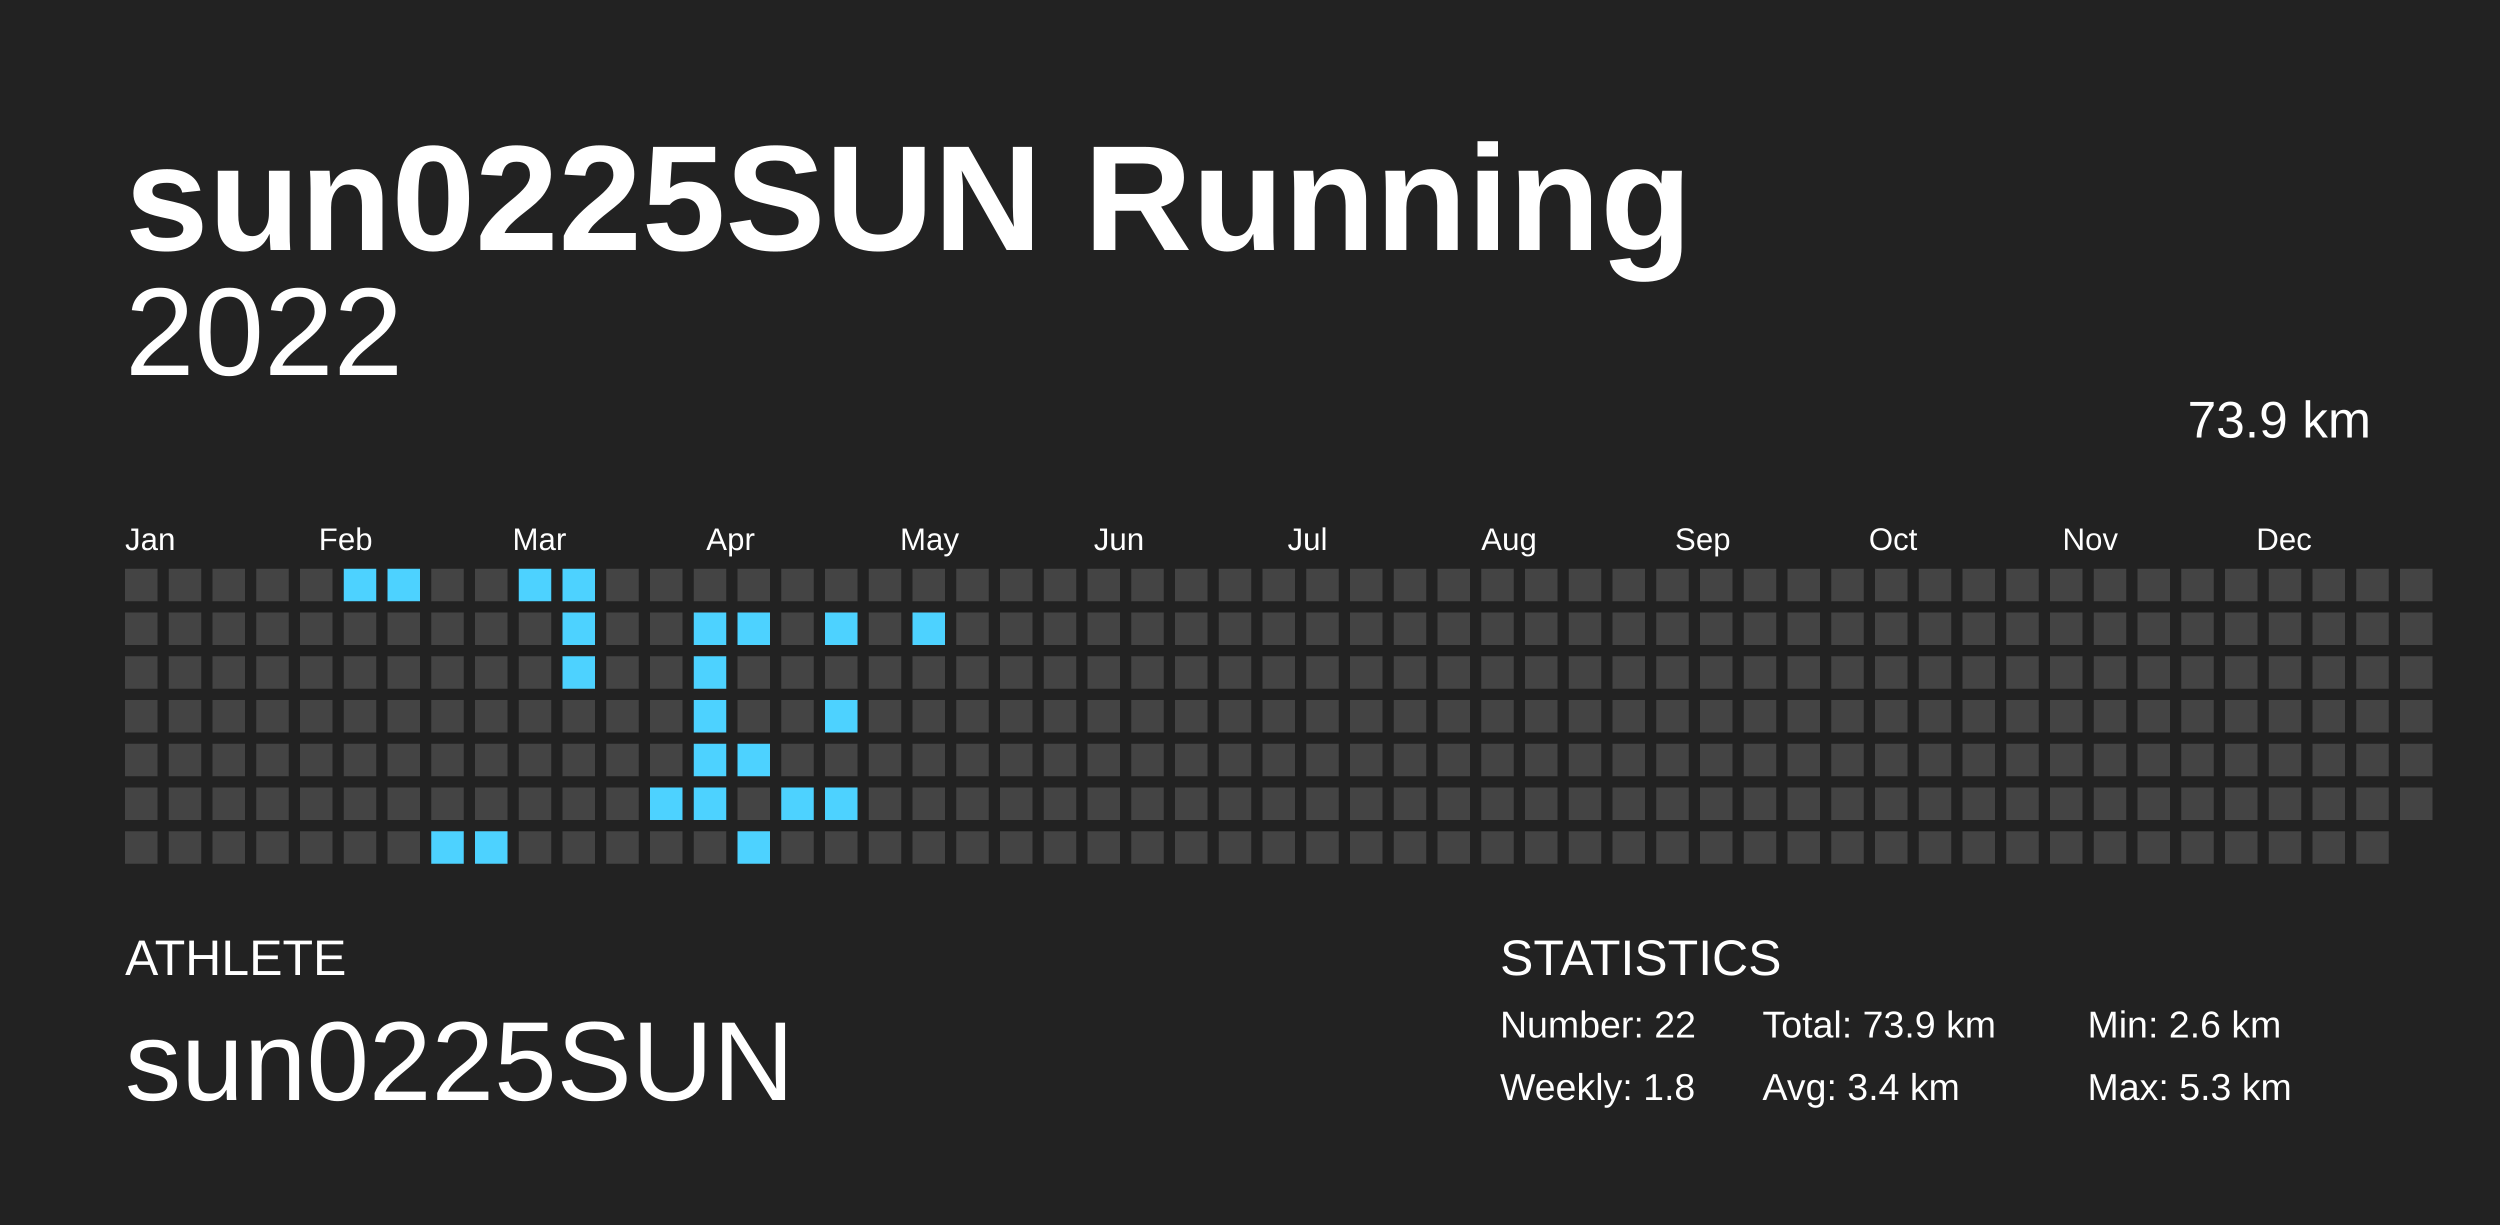
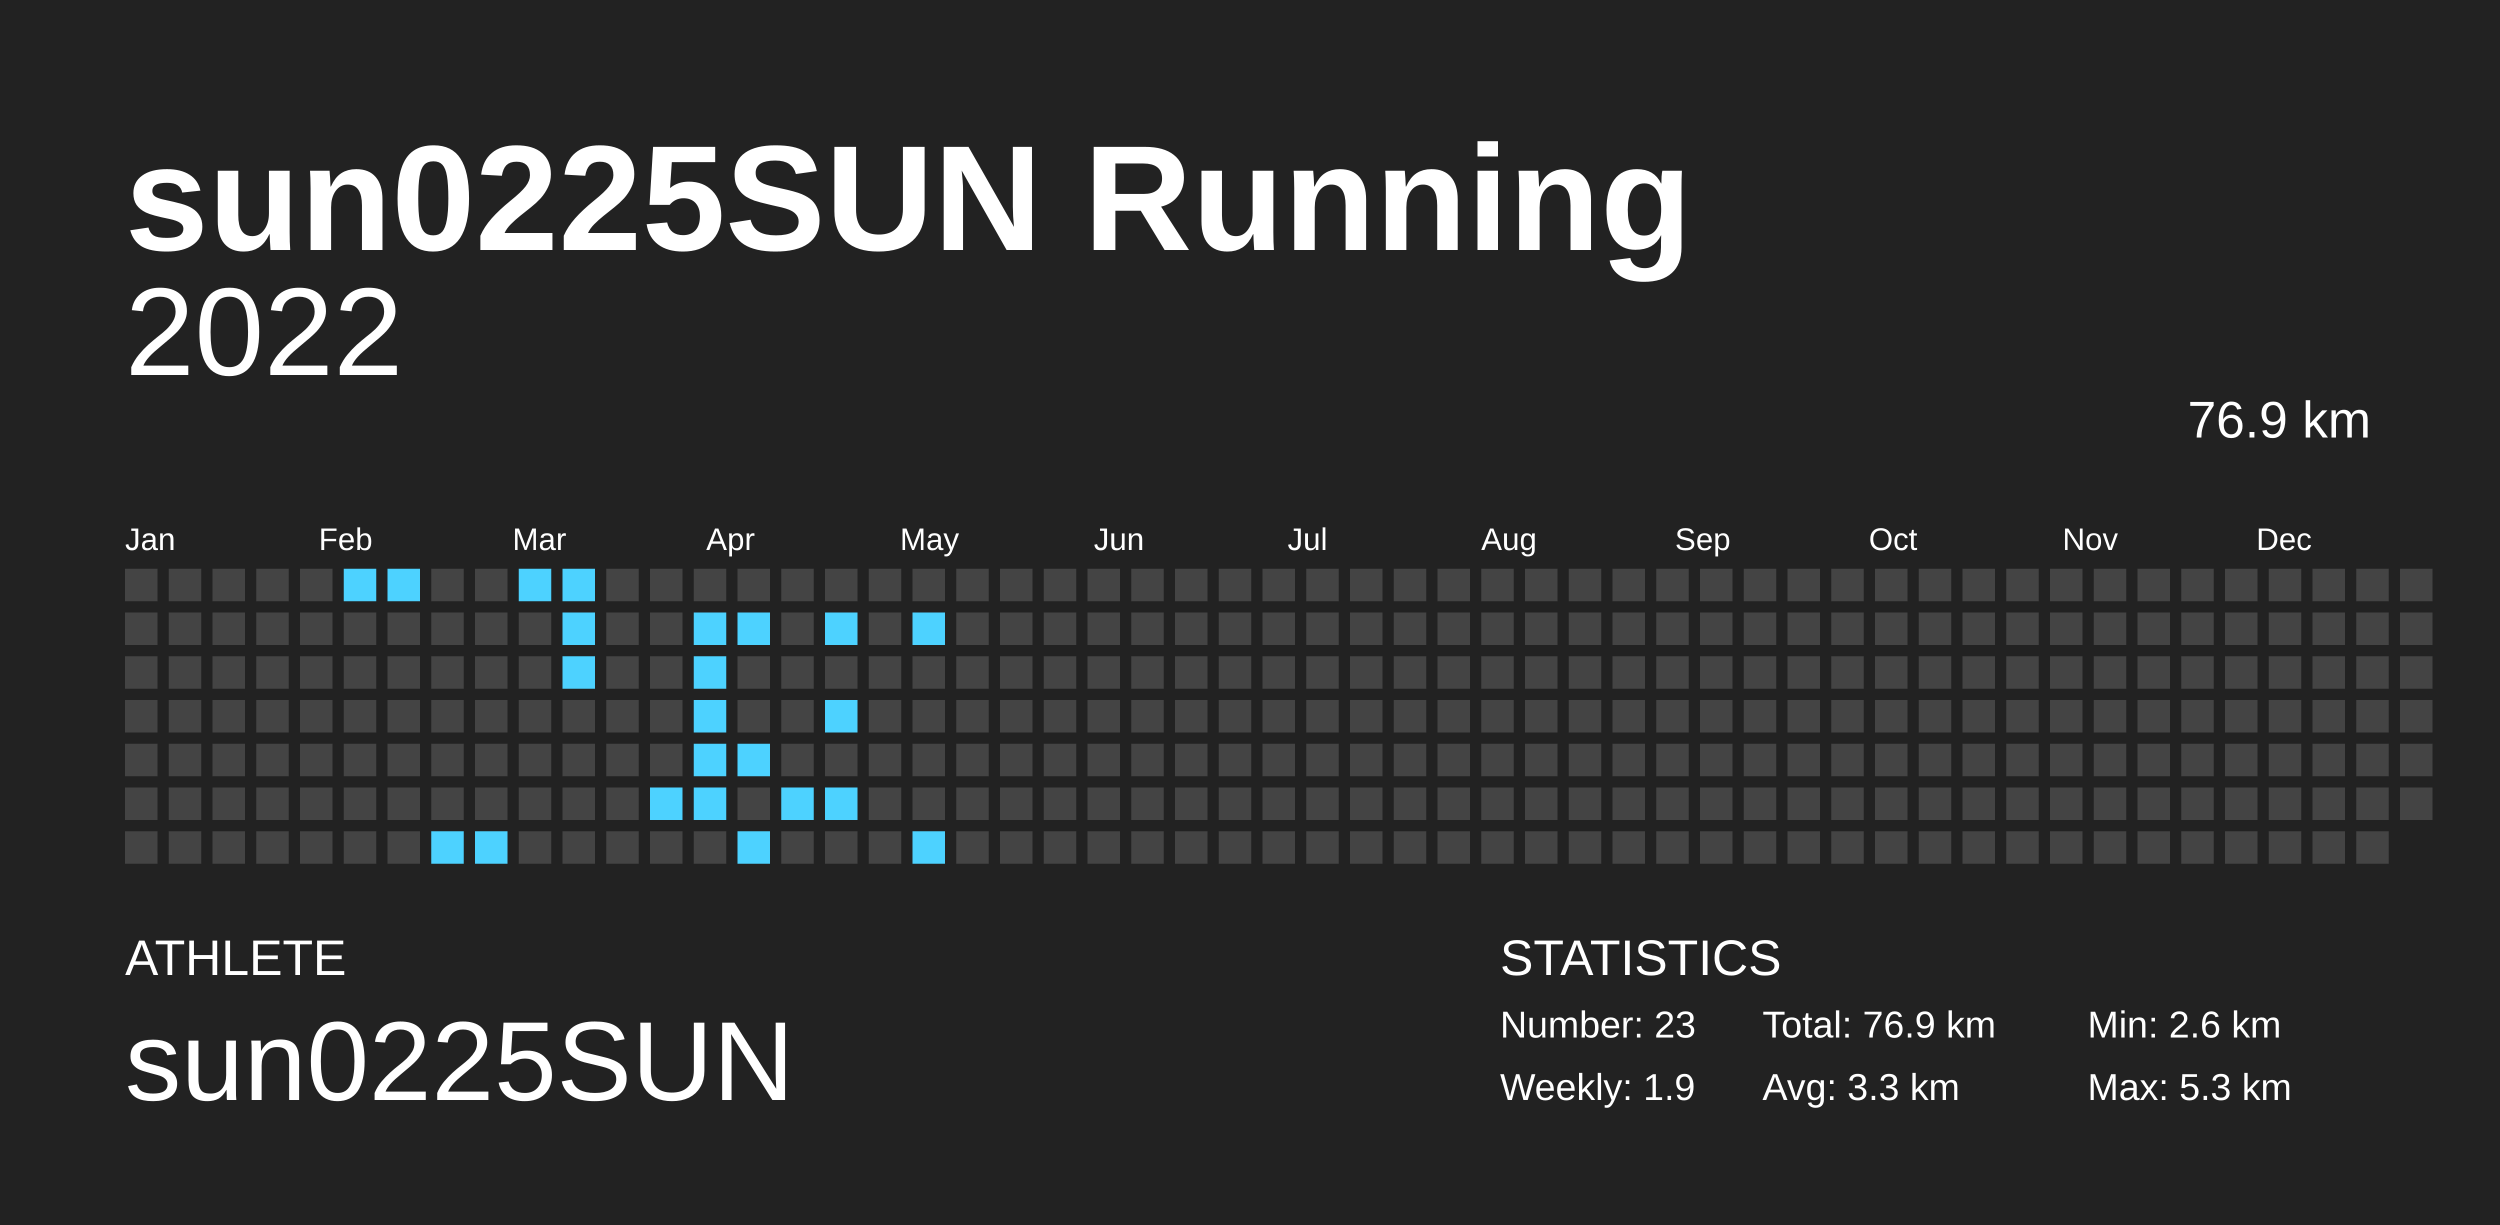
<svg xmlns="http://www.w3.org/2000/svg" baseProfile="full" height="98mm" version="1.1" viewBox="0,0,200,98" width="200mm">
  <defs />
  <rect fill="#222222" height="98" width="200" x="0" y="0" />
  <text fill="#FFFFFF" style="font-size:12px; font-family:Arial; font-weight:bold;" x="10" y="20">sun0225SUN Running</text>
  <text fill="#FFFFFF" style="font-size:4px; font-family:Arial" x="10" y="78">ATHLETE</text>
  <text fill="#FFFFFF" style="font-size:9px; font-family:Arial" x="10" y="88">sun0225SUN</text>
  <text fill="#FFFFFF" style="font-size:4px; font-family:Arial" x="120" y="78">STATISTICS</text>
-   <text fill="#FFFFFF" style="font-size:3px; font-family:Arial" x="120" y="83">Number: 22</text>
-   <text fill="#FFFFFF" style="font-size:3px; font-family:Arial" x="120" y="88">Weekly: 1.8</text>
-   <text fill="#FFFFFF" style="font-size:3px; font-family:Arial" x="141" y="83">Total: 73.9 km</text>
-   <text fill="#FFFFFF" style="font-size:3px; font-family:Arial" x="141" y="88">Avg: 3.4 km</text>
+   <text fill="#FFFFFF" style="font-size:3px; font-family:Arial" x="120" y="83">Number: 23</text>
+   <text fill="#FFFFFF" style="font-size:3px; font-family:Arial" x="120" y="88">Weekly: 1.9</text>
+   <text fill="#FFFFFF" style="font-size:3px; font-family:Arial" x="141" y="83">Total: 76.9 km</text>
+   <text fill="#FFFFFF" style="font-size:3px; font-family:Arial" x="141" y="88">Avg: 3.3 km</text>
  <text fill="#FFFFFF" style="font-size:3px; font-family:Arial" x="167" y="83">Min: 2.6 km</text>
  <text fill="#FFFFFF" style="font-size:3px; font-family:Arial" x="167" y="88">Max: 5.3 km</text>
  <text alignment-baseline="hanging" fill="#FFFFFF" style="font-size:10.0px; font-family:Arial;" x="10" y="30">2022</text>
-   <text alignment-baseline="hanging" fill="#FFFFFF" style="font-size:4.125px; font-family:Arial;" x="175" y="35">73.9 km</text>
+   <text alignment-baseline="hanging" fill="#FFFFFF" style="font-size:4.125px; font-family:Arial;" x="175" y="35">76.9 km</text>
  <text fill="#FFFFFF" style="font-size:2.5px; font-family:Arial" x="10.0" y="44">Jan</text>
  <text fill="#FFFFFF" style="font-size:2.5px; font-family:Arial" x="25.5" y="44">Feb</text>
  <text fill="#FFFFFF" style="font-size:2.5px; font-family:Arial" x="41.0" y="44">Mar</text>
  <text fill="#FFFFFF" style="font-size:2.5px; font-family:Arial" x="56.5" y="44">Apr</text>
  <text fill="#FFFFFF" style="font-size:2.5px; font-family:Arial" x="72.0" y="44">May</text>
  <text fill="#FFFFFF" style="font-size:2.5px; font-family:Arial" x="87.5" y="44">Jun</text>
  <text fill="#FFFFFF" style="font-size:2.5px; font-family:Arial" x="103.0" y="44">Jul</text>
  <text fill="#FFFFFF" style="font-size:2.5px; font-family:Arial" x="118.5" y="44">Aug</text>
  <text fill="#FFFFFF" style="font-size:2.5px; font-family:Arial" x="134.0" y="44">Sep</text>
  <text fill="#FFFFFF" style="font-size:2.5px; font-family:Arial" x="149.5" y="44">Oct</text>
  <text fill="#FFFFFF" style="font-size:2.5px; font-family:Arial" x="165.0" y="44">Nov</text>
  <text fill="#FFFFFF" style="font-size:2.5px; font-family:Arial" x="180.5" y="44">Dec</text>
  <rect fill="#444444" height="2.6" width="2.6" x="10.0" y="45.5" />
  <rect fill="#444444" height="2.6" width="2.6" x="10.0" y="49.0" />
  <rect fill="#444444" height="2.6" width="2.6" x="10.0" y="52.5" />
  <rect fill="#444444" height="2.6" width="2.6" x="10.0" y="56.0" />
  <rect fill="#444444" height="2.6" width="2.6" x="10.0" y="59.5" />
  <rect fill="#444444" height="2.6" width="2.6" x="10.0" y="63.0" />
  <rect fill="#444444" height="2.6" width="2.6" x="10.0" y="66.5" />
  <rect fill="#444444" height="2.6" width="2.6" x="13.5" y="45.5" />
  <rect fill="#444444" height="2.6" width="2.6" x="13.5" y="49.0" />
  <rect fill="#444444" height="2.6" width="2.6" x="13.5" y="52.5" />
  <rect fill="#444444" height="2.6" width="2.6" x="13.5" y="56.0" />
  <rect fill="#444444" height="2.6" width="2.6" x="13.5" y="59.5" />
  <rect fill="#444444" height="2.6" width="2.6" x="13.5" y="63.0" />
  <rect fill="#444444" height="2.6" width="2.6" x="13.5" y="66.5" />
  <rect fill="#444444" height="2.6" width="2.6" x="17.0" y="45.5" />
  <rect fill="#444444" height="2.6" width="2.6" x="17.0" y="49.0" />
  <rect fill="#444444" height="2.6" width="2.6" x="17.0" y="52.5" />
  <rect fill="#444444" height="2.6" width="2.6" x="17.0" y="56.0" />
  <rect fill="#444444" height="2.6" width="2.6" x="17.0" y="59.5" />
  <rect fill="#444444" height="2.6" width="2.6" x="17.0" y="63.0" />
  <rect fill="#444444" height="2.6" width="2.6" x="17.0" y="66.5" />
  <rect fill="#444444" height="2.6" width="2.6" x="20.5" y="45.5" />
  <rect fill="#444444" height="2.6" width="2.6" x="20.5" y="49.0" />
  <rect fill="#444444" height="2.6" width="2.6" x="20.5" y="52.5" />
  <rect fill="#444444" height="2.6" width="2.6" x="20.5" y="56.0" />
  <rect fill="#444444" height="2.6" width="2.6" x="20.5" y="59.5" />
  <rect fill="#444444" height="2.6" width="2.6" x="20.5" y="63.0" />
  <rect fill="#444444" height="2.6" width="2.6" x="20.5" y="66.5" />
  <rect fill="#444444" height="2.6" width="2.6" x="24.0" y="45.5" />
  <rect fill="#444444" height="2.6" width="2.6" x="24.0" y="49.0" />
  <rect fill="#444444" height="2.6" width="2.6" x="24.0" y="52.5" />
  <rect fill="#444444" height="2.6" width="2.6" x="24.0" y="56.0" />
  <rect fill="#444444" height="2.6" width="2.6" x="24.0" y="59.5" />
  <rect fill="#444444" height="2.6" width="2.6" x="24.0" y="63.0" />
  <rect fill="#444444" height="2.6" width="2.6" x="24.0" y="66.5" />
  <rect fill="#4dd2ff" height="2.6" width="2.6" x="27.5" y="45.5" />
  <rect fill="#444444" height="2.6" width="2.6" x="27.5" y="49.0" />
  <rect fill="#444444" height="2.6" width="2.6" x="27.5" y="52.5" />
  <rect fill="#444444" height="2.6" width="2.6" x="27.5" y="56.0" />
  <rect fill="#444444" height="2.6" width="2.6" x="27.5" y="59.5" />
  <rect fill="#444444" height="2.6" width="2.6" x="27.5" y="63.0" />
  <rect fill="#444444" height="2.6" width="2.6" x="27.5" y="66.5" />
  <rect fill="#4dd2ff" height="2.6" width="2.6" x="31.0" y="45.5" />
  <rect fill="#444444" height="2.6" width="2.6" x="31.0" y="49.0" />
  <rect fill="#444444" height="2.6" width="2.6" x="31.0" y="52.5" />
  <rect fill="#444444" height="2.6" width="2.6" x="31.0" y="56.0" />
  <rect fill="#444444" height="2.6" width="2.6" x="31.0" y="59.5" />
  <rect fill="#444444" height="2.6" width="2.6" x="31.0" y="63.0" />
  <rect fill="#444444" height="2.6" width="2.6" x="31.0" y="66.5" />
  <rect fill="#444444" height="2.6" width="2.6" x="34.5" y="45.5" />
  <rect fill="#444444" height="2.6" width="2.6" x="34.5" y="49.0" />
  <rect fill="#444444" height="2.6" width="2.6" x="34.5" y="52.5" />
  <rect fill="#444444" height="2.6" width="2.6" x="34.5" y="56.0" />
  <rect fill="#444444" height="2.6" width="2.6" x="34.5" y="59.5" />
  <rect fill="#444444" height="2.6" width="2.6" x="34.5" y="63.0" />
  <rect fill="#4dd2ff" height="2.6" width="2.6" x="34.5" y="66.5" />
  <rect fill="#444444" height="2.6" width="2.6" x="38.0" y="45.5" />
  <rect fill="#444444" height="2.6" width="2.6" x="38.0" y="49.0" />
  <rect fill="#444444" height="2.6" width="2.6" x="38.0" y="52.5" />
  <rect fill="#444444" height="2.6" width="2.6" x="38.0" y="56.0" />
  <rect fill="#444444" height="2.6" width="2.6" x="38.0" y="59.5" />
  <rect fill="#444444" height="2.6" width="2.6" x="38.0" y="63.0" />
  <rect fill="#4dd2ff" height="2.6" width="2.6" x="38.0" y="66.5" />
  <rect fill="#4dd2ff" height="2.6" width="2.6" x="41.5" y="45.5" />
  <rect fill="#444444" height="2.6" width="2.6" x="41.5" y="49.0" />
  <rect fill="#444444" height="2.6" width="2.6" x="41.5" y="52.5" />
  <rect fill="#444444" height="2.6" width="2.6" x="41.5" y="56.0" />
  <rect fill="#444444" height="2.6" width="2.6" x="41.5" y="59.5" />
  <rect fill="#444444" height="2.6" width="2.6" x="41.5" y="63.0" />
  <rect fill="#444444" height="2.6" width="2.6" x="41.5" y="66.5" />
  <rect fill="#4dd2ff" height="2.6" width="2.6" x="45.0" y="45.5" />
  <rect fill="#4dd2ff" height="2.6" width="2.6" x="45.0" y="49.0" />
  <rect fill="#4dd2ff" height="2.6" width="2.6" x="45.0" y="52.5" />
  <rect fill="#444444" height="2.6" width="2.6" x="45.0" y="56.0" />
  <rect fill="#444444" height="2.6" width="2.6" x="45.0" y="59.5" />
  <rect fill="#444444" height="2.6" width="2.6" x="45.0" y="63.0" />
  <rect fill="#444444" height="2.6" width="2.6" x="45.0" y="66.5" />
  <rect fill="#444444" height="2.6" width="2.6" x="48.5" y="45.5" />
  <rect fill="#444444" height="2.6" width="2.6" x="48.5" y="49.0" />
  <rect fill="#444444" height="2.6" width="2.6" x="48.5" y="52.5" />
  <rect fill="#444444" height="2.6" width="2.6" x="48.5" y="56.0" />
  <rect fill="#444444" height="2.6" width="2.6" x="48.5" y="59.5" />
  <rect fill="#444444" height="2.6" width="2.6" x="48.5" y="63.0" />
  <rect fill="#444444" height="2.6" width="2.6" x="48.5" y="66.5" />
  <rect fill="#444444" height="2.6" width="2.6" x="52.0" y="45.5" />
  <rect fill="#444444" height="2.6" width="2.6" x="52.0" y="49.0" />
  <rect fill="#444444" height="2.6" width="2.6" x="52.0" y="52.5" />
  <rect fill="#444444" height="2.6" width="2.6" x="52.0" y="56.0" />
  <rect fill="#444444" height="2.6" width="2.6" x="52.0" y="59.5" />
  <rect fill="#4dd2ff" height="2.6" width="2.6" x="52.0" y="63.0" />
  <rect fill="#444444" height="2.6" width="2.6" x="52.0" y="66.5" />
  <rect fill="#444444" height="2.6" width="2.6" x="55.5" y="45.5" />
  <rect fill="#4dd2ff" height="2.6" width="2.6" x="55.5" y="49.0" />
  <rect fill="#4dd2ff" height="2.6" width="2.6" x="55.5" y="52.5" />
  <rect fill="#4dd2ff" height="2.6" width="2.6" x="55.5" y="56.0" />
  <rect fill="#4dd2ff" height="2.6" width="2.6" x="55.5" y="59.5" />
  <rect fill="#4dd2ff" height="2.6" width="2.6" x="55.5" y="63.0" />
  <rect fill="#444444" height="2.6" width="2.6" x="55.5" y="66.5" />
  <rect fill="#444444" height="2.6" width="2.6" x="59.0" y="45.5" />
  <rect fill="#4dd2ff" height="2.6" width="2.6" x="59.0" y="49.0" />
  <rect fill="#444444" height="2.6" width="2.6" x="59.0" y="52.5" />
  <rect fill="#444444" height="2.6" width="2.6" x="59.0" y="56.0" />
  <rect fill="#4dd2ff" height="2.6" width="2.6" x="59.0" y="59.5" />
  <rect fill="#444444" height="2.6" width="2.6" x="59.0" y="63.0" />
  <rect fill="#4dd2ff" height="2.6" width="2.6" x="59.0" y="66.5" />
  <rect fill="#444444" height="2.6" width="2.6" x="62.5" y="45.5" />
  <rect fill="#444444" height="2.6" width="2.6" x="62.5" y="49.0" />
  <rect fill="#444444" height="2.6" width="2.6" x="62.5" y="52.5" />
  <rect fill="#444444" height="2.6" width="2.6" x="62.5" y="56.0" />
  <rect fill="#444444" height="2.6" width="2.6" x="62.5" y="59.5" />
  <rect fill="#4dd2ff" height="2.6" width="2.6" x="62.5" y="63.0" />
  <rect fill="#444444" height="2.6" width="2.6" x="62.5" y="66.5" />
  <rect fill="#444444" height="2.6" width="2.6" x="66.0" y="45.5" />
  <rect fill="#4dd2ff" height="2.6" width="2.6" x="66.0" y="49.0" />
  <rect fill="#444444" height="2.6" width="2.6" x="66.0" y="52.5" />
  <rect fill="#4dd2ff" height="2.6" width="2.6" x="66.0" y="56.0" />
  <rect fill="#444444" height="2.6" width="2.6" x="66.0" y="59.5" />
  <rect fill="#4dd2ff" height="2.6" width="2.6" x="66.0" y="63.0" />
  <rect fill="#444444" height="2.6" width="2.6" x="66.0" y="66.5" />
  <rect fill="#444444" height="2.6" width="2.6" x="69.5" y="45.5" />
  <rect fill="#444444" height="2.6" width="2.6" x="69.5" y="49.0" />
  <rect fill="#444444" height="2.6" width="2.6" x="69.5" y="52.5" />
  <rect fill="#444444" height="2.6" width="2.6" x="69.5" y="56.0" />
  <rect fill="#444444" height="2.6" width="2.6" x="69.5" y="59.5" />
  <rect fill="#444444" height="2.6" width="2.6" x="69.5" y="63.0" />
  <rect fill="#444444" height="2.6" width="2.6" x="69.5" y="66.5" />
  <rect fill="#444444" height="2.6" width="2.6" x="73.0" y="45.5" />
  <rect fill="#4dd2ff" height="2.6" width="2.6" x="73.0" y="49.0" />
  <rect fill="#444444" height="2.6" width="2.6" x="73.0" y="52.5" />
  <rect fill="#444444" height="2.6" width="2.6" x="73.0" y="56.0" />
  <rect fill="#444444" height="2.6" width="2.6" x="73.0" y="59.5" />
  <rect fill="#444444" height="2.6" width="2.6" x="73.0" y="63.0" />
-   <rect fill="#444444" height="2.6" width="2.6" x="73.0" y="66.5" />
+   <rect fill="#4dd2ff" height="2.6" width="2.6" x="73.0" y="66.5" />
  <rect fill="#444444" height="2.6" width="2.6" x="76.5" y="45.5" />
  <rect fill="#444444" height="2.6" width="2.6" x="76.5" y="49.0" />
  <rect fill="#444444" height="2.6" width="2.6" x="76.5" y="52.5" />
  <rect fill="#444444" height="2.6" width="2.6" x="76.5" y="56.0" />
  <rect fill="#444444" height="2.6" width="2.6" x="76.5" y="59.5" />
  <rect fill="#444444" height="2.6" width="2.6" x="76.5" y="63.0" />
  <rect fill="#444444" height="2.6" width="2.6" x="76.5" y="66.5" />
  <rect fill="#444444" height="2.6" width="2.6" x="80.0" y="45.5" />
  <rect fill="#444444" height="2.6" width="2.6" x="80.0" y="49.0" />
  <rect fill="#444444" height="2.6" width="2.6" x="80.0" y="52.5" />
  <rect fill="#444444" height="2.6" width="2.6" x="80.0" y="56.0" />
  <rect fill="#444444" height="2.6" width="2.6" x="80.0" y="59.5" />
  <rect fill="#444444" height="2.6" width="2.6" x="80.0" y="63.0" />
  <rect fill="#444444" height="2.6" width="2.6" x="80.0" y="66.5" />
  <rect fill="#444444" height="2.6" width="2.6" x="83.5" y="45.5" />
  <rect fill="#444444" height="2.6" width="2.6" x="83.5" y="49.0" />
  <rect fill="#444444" height="2.6" width="2.6" x="83.5" y="52.5" />
  <rect fill="#444444" height="2.6" width="2.6" x="83.5" y="56.0" />
  <rect fill="#444444" height="2.6" width="2.6" x="83.5" y="59.5" />
  <rect fill="#444444" height="2.6" width="2.6" x="83.5" y="63.0" />
  <rect fill="#444444" height="2.6" width="2.6" x="83.5" y="66.5" />
  <rect fill="#444444" height="2.6" width="2.6" x="87.0" y="45.5" />
  <rect fill="#444444" height="2.6" width="2.6" x="87.0" y="49.0" />
  <rect fill="#444444" height="2.6" width="2.6" x="87.0" y="52.5" />
  <rect fill="#444444" height="2.6" width="2.6" x="87.0" y="56.0" />
  <rect fill="#444444" height="2.6" width="2.6" x="87.0" y="59.5" />
  <rect fill="#444444" height="2.6" width="2.6" x="87.0" y="63.0" />
  <rect fill="#444444" height="2.6" width="2.6" x="87.0" y="66.5" />
  <rect fill="#444444" height="2.6" width="2.6" x="90.5" y="45.5" />
  <rect fill="#444444" height="2.6" width="2.6" x="90.5" y="49.0" />
  <rect fill="#444444" height="2.6" width="2.6" x="90.5" y="52.5" />
  <rect fill="#444444" height="2.6" width="2.6" x="90.5" y="56.0" />
  <rect fill="#444444" height="2.6" width="2.6" x="90.5" y="59.5" />
  <rect fill="#444444" height="2.6" width="2.6" x="90.5" y="63.0" />
  <rect fill="#444444" height="2.6" width="2.6" x="90.5" y="66.5" />
  <rect fill="#444444" height="2.6" width="2.6" x="94.0" y="45.5" />
  <rect fill="#444444" height="2.6" width="2.6" x="94.0" y="49.0" />
  <rect fill="#444444" height="2.6" width="2.6" x="94.0" y="52.5" />
  <rect fill="#444444" height="2.6" width="2.6" x="94.0" y="56.0" />
  <rect fill="#444444" height="2.6" width="2.6" x="94.0" y="59.5" />
  <rect fill="#444444" height="2.6" width="2.6" x="94.0" y="63.0" />
  <rect fill="#444444" height="2.6" width="2.6" x="94.0" y="66.5" />
  <rect fill="#444444" height="2.6" width="2.6" x="97.5" y="45.5" />
  <rect fill="#444444" height="2.6" width="2.6" x="97.5" y="49.0" />
  <rect fill="#444444" height="2.6" width="2.6" x="97.5" y="52.5" />
  <rect fill="#444444" height="2.6" width="2.6" x="97.5" y="56.0" />
  <rect fill="#444444" height="2.6" width="2.6" x="97.5" y="59.5" />
  <rect fill="#444444" height="2.6" width="2.6" x="97.5" y="63.0" />
  <rect fill="#444444" height="2.6" width="2.6" x="97.5" y="66.5" />
  <rect fill="#444444" height="2.6" width="2.6" x="101.0" y="45.5" />
  <rect fill="#444444" height="2.6" width="2.6" x="101.0" y="49.0" />
  <rect fill="#444444" height="2.6" width="2.6" x="101.0" y="52.5" />
  <rect fill="#444444" height="2.6" width="2.6" x="101.0" y="56.0" />
  <rect fill="#444444" height="2.6" width="2.6" x="101.0" y="59.5" />
  <rect fill="#444444" height="2.6" width="2.6" x="101.0" y="63.0" />
  <rect fill="#444444" height="2.6" width="2.6" x="101.0" y="66.5" />
  <rect fill="#444444" height="2.6" width="2.6" x="104.5" y="45.5" />
  <rect fill="#444444" height="2.6" width="2.6" x="104.5" y="49.0" />
  <rect fill="#444444" height="2.6" width="2.6" x="104.5" y="52.5" />
  <rect fill="#444444" height="2.6" width="2.6" x="104.5" y="56.0" />
  <rect fill="#444444" height="2.6" width="2.6" x="104.5" y="59.5" />
  <rect fill="#444444" height="2.6" width="2.6" x="104.5" y="63.0" />
  <rect fill="#444444" height="2.6" width="2.6" x="104.5" y="66.5" />
  <rect fill="#444444" height="2.6" width="2.6" x="108.0" y="45.5" />
  <rect fill="#444444" height="2.6" width="2.6" x="108.0" y="49.0" />
  <rect fill="#444444" height="2.6" width="2.6" x="108.0" y="52.5" />
  <rect fill="#444444" height="2.6" width="2.6" x="108.0" y="56.0" />
  <rect fill="#444444" height="2.6" width="2.6" x="108.0" y="59.5" />
  <rect fill="#444444" height="2.6" width="2.6" x="108.0" y="63.0" />
  <rect fill="#444444" height="2.6" width="2.6" x="108.0" y="66.5" />
  <rect fill="#444444" height="2.6" width="2.6" x="111.5" y="45.5" />
  <rect fill="#444444" height="2.6" width="2.6" x="111.5" y="49.0" />
  <rect fill="#444444" height="2.6" width="2.6" x="111.5" y="52.5" />
  <rect fill="#444444" height="2.6" width="2.6" x="111.5" y="56.0" />
  <rect fill="#444444" height="2.6" width="2.6" x="111.5" y="59.5" />
  <rect fill="#444444" height="2.6" width="2.6" x="111.5" y="63.0" />
  <rect fill="#444444" height="2.6" width="2.6" x="111.5" y="66.5" />
  <rect fill="#444444" height="2.6" width="2.6" x="115.0" y="45.5" />
  <rect fill="#444444" height="2.6" width="2.6" x="115.0" y="49.0" />
  <rect fill="#444444" height="2.6" width="2.6" x="115.0" y="52.5" />
  <rect fill="#444444" height="2.6" width="2.6" x="115.0" y="56.0" />
  <rect fill="#444444" height="2.6" width="2.6" x="115.0" y="59.5" />
  <rect fill="#444444" height="2.6" width="2.6" x="115.0" y="63.0" />
  <rect fill="#444444" height="2.6" width="2.6" x="115.0" y="66.5" />
  <rect fill="#444444" height="2.6" width="2.6" x="118.5" y="45.5" />
  <rect fill="#444444" height="2.6" width="2.6" x="118.5" y="49.0" />
  <rect fill="#444444" height="2.6" width="2.6" x="118.5" y="52.5" />
  <rect fill="#444444" height="2.6" width="2.6" x="118.5" y="56.0" />
  <rect fill="#444444" height="2.6" width="2.6" x="118.5" y="59.5" />
  <rect fill="#444444" height="2.6" width="2.6" x="118.5" y="63.0" />
  <rect fill="#444444" height="2.6" width="2.6" x="118.5" y="66.5" />
  <rect fill="#444444" height="2.6" width="2.6" x="122.0" y="45.5" />
  <rect fill="#444444" height="2.6" width="2.6" x="122.0" y="49.0" />
  <rect fill="#444444" height="2.6" width="2.6" x="122.0" y="52.5" />
  <rect fill="#444444" height="2.6" width="2.6" x="122.0" y="56.0" />
  <rect fill="#444444" height="2.6" width="2.6" x="122.0" y="59.5" />
  <rect fill="#444444" height="2.6" width="2.6" x="122.0" y="63.0" />
  <rect fill="#444444" height="2.6" width="2.6" x="122.0" y="66.5" />
  <rect fill="#444444" height="2.6" width="2.6" x="125.5" y="45.5" />
  <rect fill="#444444" height="2.6" width="2.6" x="125.5" y="49.0" />
  <rect fill="#444444" height="2.6" width="2.6" x="125.5" y="52.5" />
  <rect fill="#444444" height="2.6" width="2.6" x="125.5" y="56.0" />
  <rect fill="#444444" height="2.6" width="2.6" x="125.5" y="59.5" />
  <rect fill="#444444" height="2.6" width="2.6" x="125.5" y="63.0" />
  <rect fill="#444444" height="2.6" width="2.6" x="125.5" y="66.5" />
  <rect fill="#444444" height="2.6" width="2.6" x="129.0" y="45.5" />
  <rect fill="#444444" height="2.6" width="2.6" x="129.0" y="49.0" />
  <rect fill="#444444" height="2.6" width="2.6" x="129.0" y="52.5" />
  <rect fill="#444444" height="2.6" width="2.6" x="129.0" y="56.0" />
  <rect fill="#444444" height="2.6" width="2.6" x="129.0" y="59.5" />
  <rect fill="#444444" height="2.6" width="2.6" x="129.0" y="63.0" />
  <rect fill="#444444" height="2.6" width="2.6" x="129.0" y="66.5" />
  <rect fill="#444444" height="2.6" width="2.6" x="132.5" y="45.5" />
  <rect fill="#444444" height="2.6" width="2.6" x="132.5" y="49.0" />
  <rect fill="#444444" height="2.6" width="2.6" x="132.5" y="52.5" />
  <rect fill="#444444" height="2.6" width="2.6" x="132.5" y="56.0" />
  <rect fill="#444444" height="2.6" width="2.6" x="132.5" y="59.5" />
  <rect fill="#444444" height="2.6" width="2.6" x="132.5" y="63.0" />
  <rect fill="#444444" height="2.6" width="2.6" x="132.5" y="66.5" />
  <rect fill="#444444" height="2.6" width="2.6" x="136.0" y="45.5" />
  <rect fill="#444444" height="2.6" width="2.6" x="136.0" y="49.0" />
  <rect fill="#444444" height="2.6" width="2.6" x="136.0" y="52.5" />
  <rect fill="#444444" height="2.6" width="2.6" x="136.0" y="56.0" />
  <rect fill="#444444" height="2.6" width="2.6" x="136.0" y="59.5" />
  <rect fill="#444444" height="2.6" width="2.6" x="136.0" y="63.0" />
  <rect fill="#444444" height="2.6" width="2.6" x="136.0" y="66.5" />
  <rect fill="#444444" height="2.6" width="2.6" x="139.5" y="45.5" />
  <rect fill="#444444" height="2.6" width="2.6" x="139.5" y="49.0" />
  <rect fill="#444444" height="2.6" width="2.6" x="139.5" y="52.5" />
  <rect fill="#444444" height="2.6" width="2.6" x="139.5" y="56.0" />
  <rect fill="#444444" height="2.6" width="2.6" x="139.5" y="59.5" />
  <rect fill="#444444" height="2.6" width="2.6" x="139.5" y="63.0" />
  <rect fill="#444444" height="2.6" width="2.6" x="139.5" y="66.5" />
  <rect fill="#444444" height="2.6" width="2.6" x="143.0" y="45.5" />
  <rect fill="#444444" height="2.6" width="2.6" x="143.0" y="49.0" />
  <rect fill="#444444" height="2.6" width="2.6" x="143.0" y="52.5" />
  <rect fill="#444444" height="2.6" width="2.6" x="143.0" y="56.0" />
  <rect fill="#444444" height="2.6" width="2.6" x="143.0" y="59.5" />
  <rect fill="#444444" height="2.6" width="2.6" x="143.0" y="63.0" />
  <rect fill="#444444" height="2.6" width="2.6" x="143.0" y="66.5" />
  <rect fill="#444444" height="2.6" width="2.6" x="146.5" y="45.5" />
  <rect fill="#444444" height="2.6" width="2.6" x="146.5" y="49.0" />
  <rect fill="#444444" height="2.6" width="2.6" x="146.5" y="52.5" />
  <rect fill="#444444" height="2.6" width="2.6" x="146.5" y="56.0" />
  <rect fill="#444444" height="2.6" width="2.6" x="146.5" y="59.5" />
  <rect fill="#444444" height="2.6" width="2.6" x="146.5" y="63.0" />
  <rect fill="#444444" height="2.6" width="2.6" x="146.5" y="66.5" />
  <rect fill="#444444" height="2.6" width="2.6" x="150.0" y="45.5" />
  <rect fill="#444444" height="2.6" width="2.6" x="150.0" y="49.0" />
  <rect fill="#444444" height="2.6" width="2.6" x="150.0" y="52.5" />
  <rect fill="#444444" height="2.6" width="2.6" x="150.0" y="56.0" />
  <rect fill="#444444" height="2.6" width="2.6" x="150.0" y="59.5" />
  <rect fill="#444444" height="2.6" width="2.6" x="150.0" y="63.0" />
  <rect fill="#444444" height="2.6" width="2.6" x="150.0" y="66.5" />
  <rect fill="#444444" height="2.6" width="2.6" x="153.5" y="45.5" />
  <rect fill="#444444" height="2.6" width="2.6" x="153.5" y="49.0" />
  <rect fill="#444444" height="2.6" width="2.6" x="153.5" y="52.5" />
  <rect fill="#444444" height="2.6" width="2.6" x="153.5" y="56.0" />
  <rect fill="#444444" height="2.6" width="2.6" x="153.5" y="59.5" />
  <rect fill="#444444" height="2.6" width="2.6" x="153.5" y="63.0" />
  <rect fill="#444444" height="2.6" width="2.6" x="153.5" y="66.5" />
  <rect fill="#444444" height="2.6" width="2.6" x="157.0" y="45.5" />
  <rect fill="#444444" height="2.6" width="2.6" x="157.0" y="49.0" />
  <rect fill="#444444" height="2.6" width="2.6" x="157.0" y="52.5" />
  <rect fill="#444444" height="2.6" width="2.6" x="157.0" y="56.0" />
  <rect fill="#444444" height="2.6" width="2.6" x="157.0" y="59.5" />
  <rect fill="#444444" height="2.6" width="2.6" x="157.0" y="63.0" />
  <rect fill="#444444" height="2.6" width="2.6" x="157.0" y="66.5" />
  <rect fill="#444444" height="2.6" width="2.6" x="160.5" y="45.5" />
  <rect fill="#444444" height="2.6" width="2.6" x="160.5" y="49.0" />
  <rect fill="#444444" height="2.6" width="2.6" x="160.5" y="52.5" />
  <rect fill="#444444" height="2.6" width="2.6" x="160.5" y="56.0" />
  <rect fill="#444444" height="2.6" width="2.6" x="160.5" y="59.5" />
  <rect fill="#444444" height="2.6" width="2.6" x="160.5" y="63.0" />
  <rect fill="#444444" height="2.6" width="2.6" x="160.5" y="66.5" />
  <rect fill="#444444" height="2.6" width="2.6" x="164.0" y="45.5" />
  <rect fill="#444444" height="2.6" width="2.6" x="164.0" y="49.0" />
  <rect fill="#444444" height="2.6" width="2.6" x="164.0" y="52.5" />
  <rect fill="#444444" height="2.6" width="2.6" x="164.0" y="56.0" />
  <rect fill="#444444" height="2.6" width="2.6" x="164.0" y="59.5" />
  <rect fill="#444444" height="2.6" width="2.6" x="164.0" y="63.0" />
  <rect fill="#444444" height="2.6" width="2.6" x="164.0" y="66.5" />
  <rect fill="#444444" height="2.6" width="2.6" x="167.5" y="45.5" />
  <rect fill="#444444" height="2.6" width="2.6" x="167.5" y="49.0" />
  <rect fill="#444444" height="2.6" width="2.6" x="167.5" y="52.5" />
  <rect fill="#444444" height="2.6" width="2.6" x="167.5" y="56.0" />
  <rect fill="#444444" height="2.6" width="2.6" x="167.5" y="59.5" />
  <rect fill="#444444" height="2.6" width="2.6" x="167.5" y="63.0" />
  <rect fill="#444444" height="2.6" width="2.6" x="167.5" y="66.5" />
  <rect fill="#444444" height="2.6" width="2.6" x="171.0" y="45.5" />
  <rect fill="#444444" height="2.6" width="2.6" x="171.0" y="49.0" />
  <rect fill="#444444" height="2.6" width="2.6" x="171.0" y="52.5" />
  <rect fill="#444444" height="2.6" width="2.6" x="171.0" y="56.0" />
  <rect fill="#444444" height="2.6" width="2.6" x="171.0" y="59.5" />
  <rect fill="#444444" height="2.6" width="2.6" x="171.0" y="63.0" />
  <rect fill="#444444" height="2.6" width="2.6" x="171.0" y="66.5" />
  <rect fill="#444444" height="2.6" width="2.6" x="174.5" y="45.5" />
  <rect fill="#444444" height="2.6" width="2.6" x="174.5" y="49.0" />
  <rect fill="#444444" height="2.6" width="2.6" x="174.5" y="52.5" />
  <rect fill="#444444" height="2.6" width="2.6" x="174.5" y="56.0" />
  <rect fill="#444444" height="2.6" width="2.6" x="174.5" y="59.5" />
  <rect fill="#444444" height="2.6" width="2.6" x="174.5" y="63.0" />
  <rect fill="#444444" height="2.6" width="2.6" x="174.5" y="66.5" />
  <rect fill="#444444" height="2.6" width="2.6" x="178.0" y="45.5" />
  <rect fill="#444444" height="2.6" width="2.6" x="178.0" y="49.0" />
  <rect fill="#444444" height="2.6" width="2.6" x="178.0" y="52.5" />
  <rect fill="#444444" height="2.6" width="2.6" x="178.0" y="56.0" />
  <rect fill="#444444" height="2.6" width="2.6" x="178.0" y="59.5" />
  <rect fill="#444444" height="2.6" width="2.6" x="178.0" y="63.0" />
  <rect fill="#444444" height="2.6" width="2.6" x="178.0" y="66.5" />
  <rect fill="#444444" height="2.6" width="2.6" x="181.5" y="45.5" />
  <rect fill="#444444" height="2.6" width="2.6" x="181.5" y="49.0" />
  <rect fill="#444444" height="2.6" width="2.6" x="181.5" y="52.5" />
  <rect fill="#444444" height="2.6" width="2.6" x="181.5" y="56.0" />
  <rect fill="#444444" height="2.6" width="2.6" x="181.5" y="59.5" />
  <rect fill="#444444" height="2.6" width="2.6" x="181.5" y="63.0" />
  <rect fill="#444444" height="2.6" width="2.6" x="181.5" y="66.5" />
  <rect fill="#444444" height="2.6" width="2.6" x="185.0" y="45.5" />
  <rect fill="#444444" height="2.6" width="2.6" x="185.0" y="49.0" />
  <rect fill="#444444" height="2.6" width="2.6" x="185.0" y="52.5" />
  <rect fill="#444444" height="2.6" width="2.6" x="185.0" y="56.0" />
  <rect fill="#444444" height="2.6" width="2.6" x="185.0" y="59.5" />
  <rect fill="#444444" height="2.6" width="2.6" x="185.0" y="63.0" />
  <rect fill="#444444" height="2.6" width="2.6" x="185.0" y="66.5" />
  <rect fill="#444444" height="2.6" width="2.6" x="188.5" y="45.5" />
  <rect fill="#444444" height="2.6" width="2.6" x="188.5" y="49.0" />
  <rect fill="#444444" height="2.6" width="2.6" x="188.5" y="52.5" />
  <rect fill="#444444" height="2.6" width="2.6" x="188.5" y="56.0" />
  <rect fill="#444444" height="2.6" width="2.6" x="188.5" y="59.5" />
  <rect fill="#444444" height="2.6" width="2.6" x="188.5" y="63.0" />
  <rect fill="#444444" height="2.6" width="2.6" x="188.5" y="66.5" />
  <rect fill="#444444" height="2.6" width="2.6" x="192.0" y="45.5" />
  <rect fill="#444444" height="2.6" width="2.6" x="192.0" y="49.0" />
  <rect fill="#444444" height="2.6" width="2.6" x="192.0" y="52.5" />
  <rect fill="#444444" height="2.6" width="2.6" x="192.0" y="56.0" />
  <rect fill="#444444" height="2.6" width="2.6" x="192.0" y="59.5" />
  <rect fill="#444444" height="2.6" width="2.6" x="192.0" y="63.0" />
</svg>
